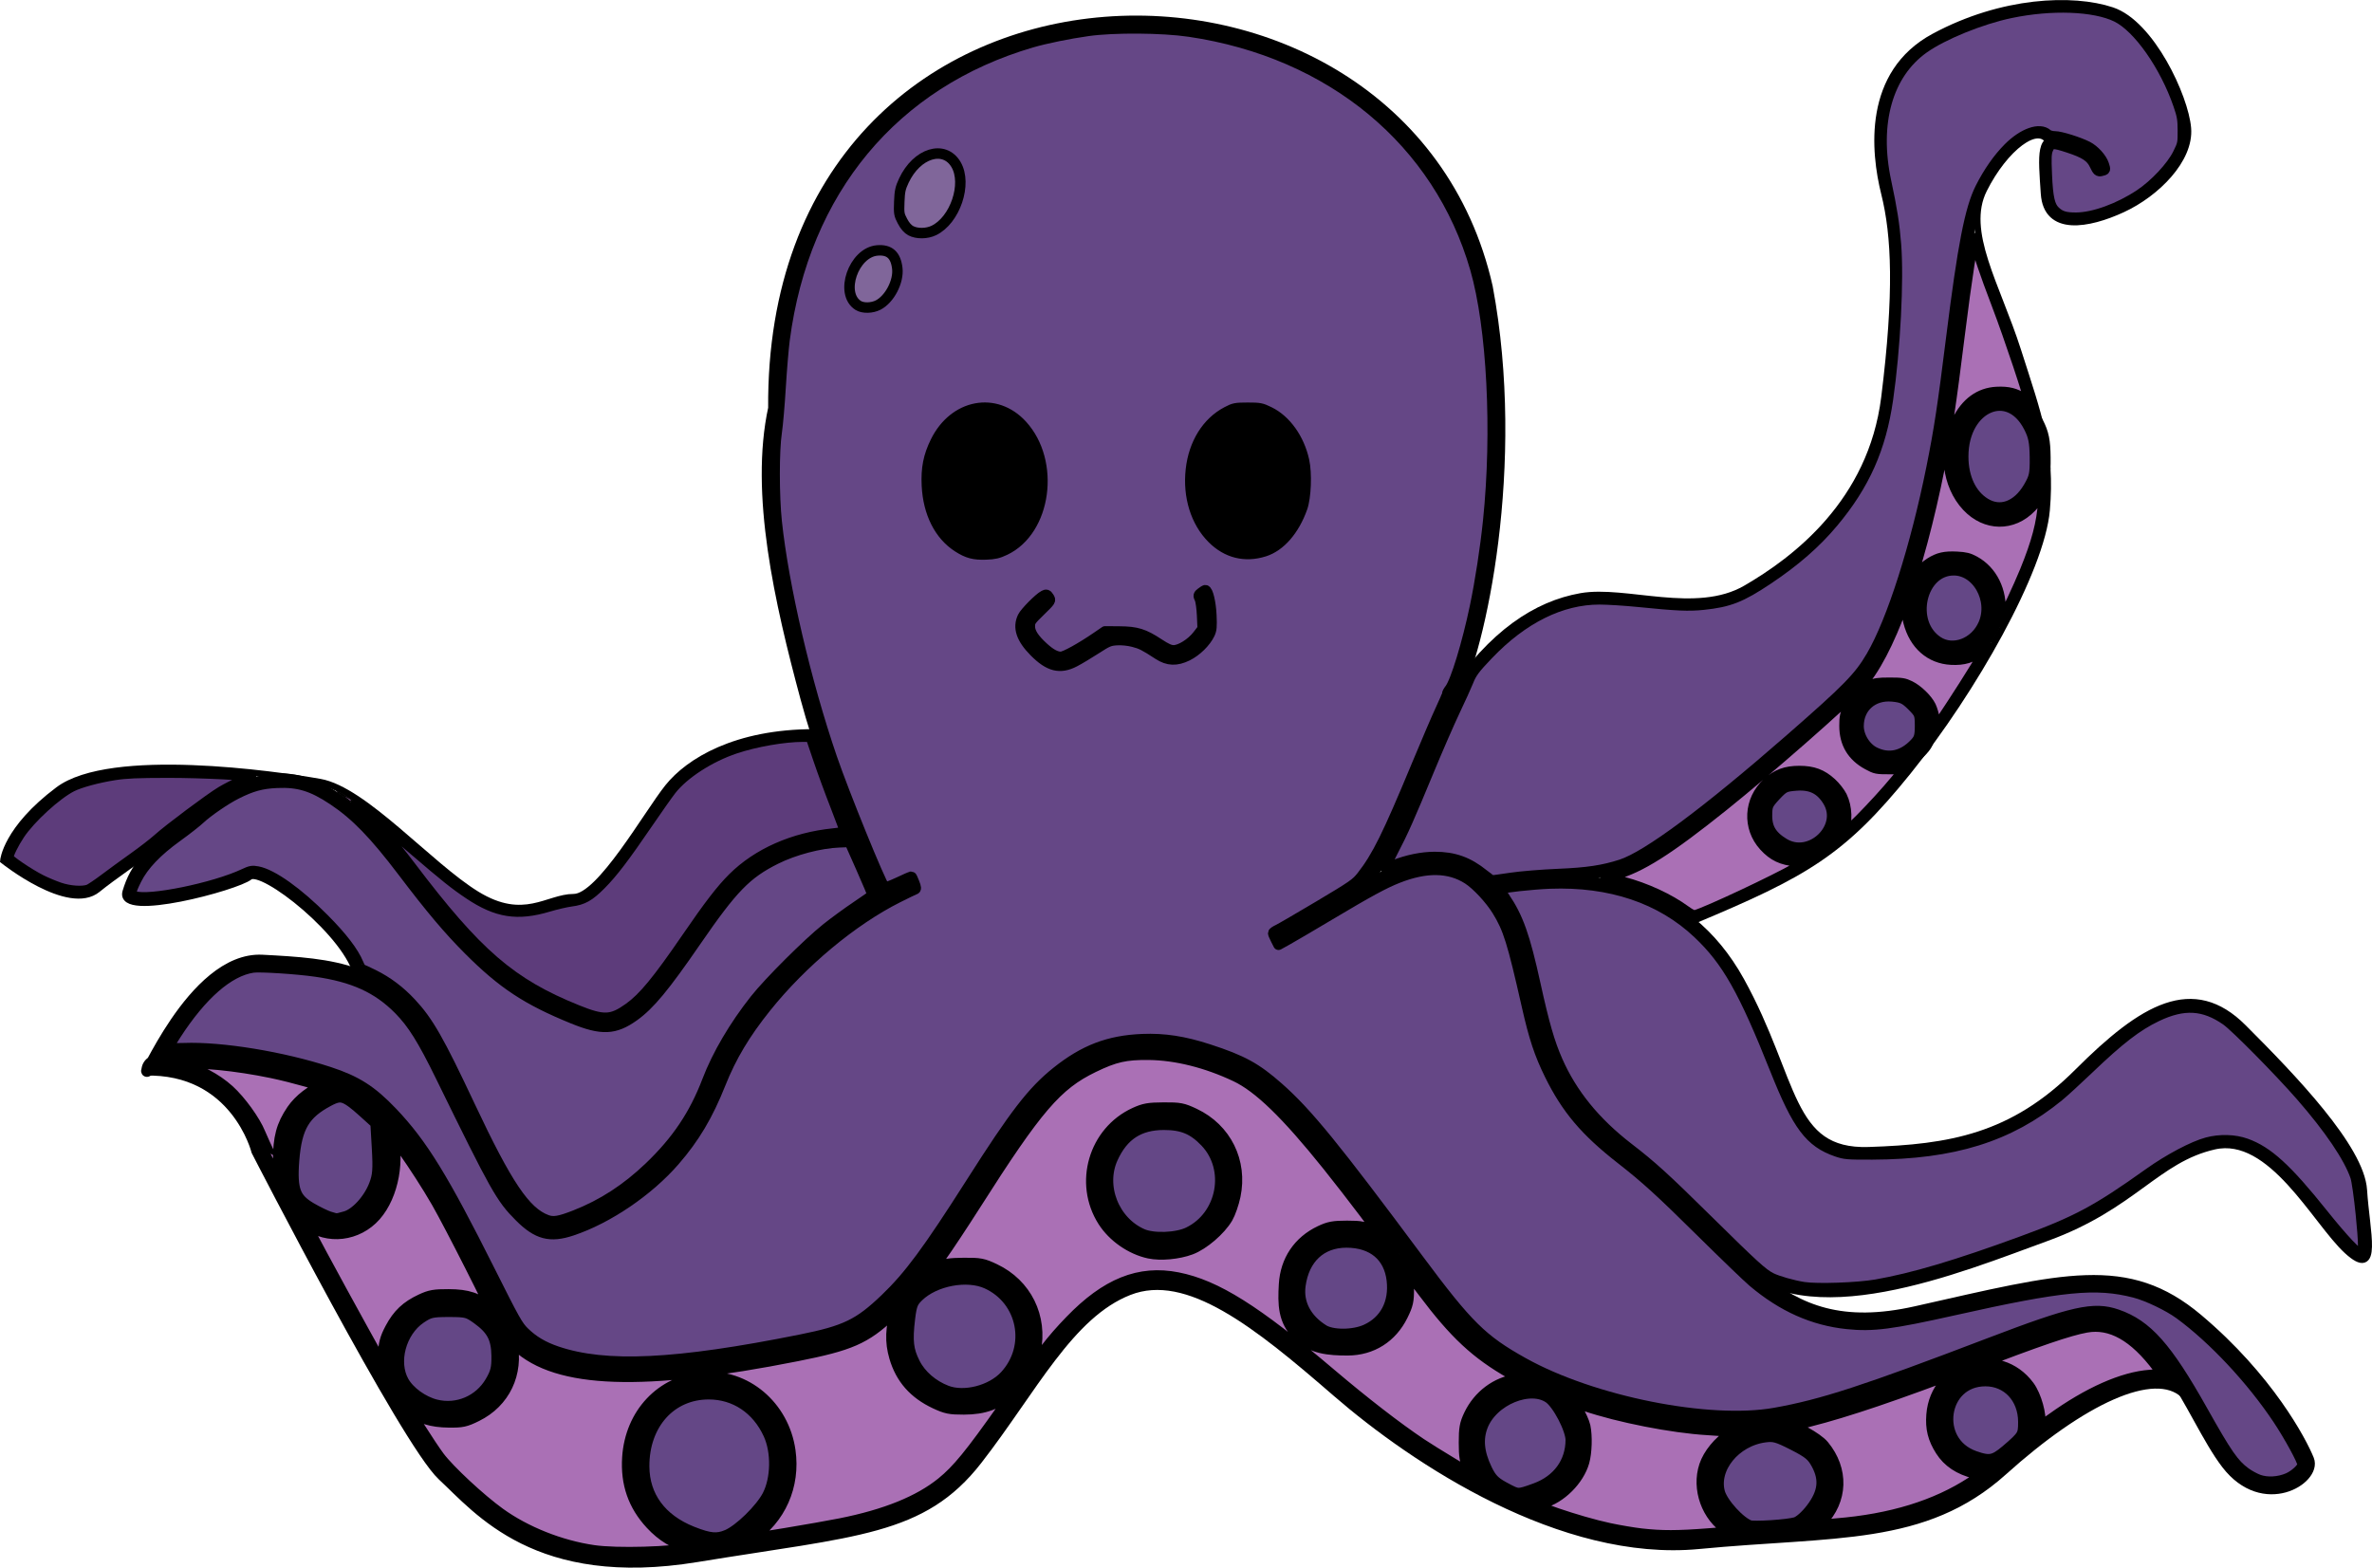
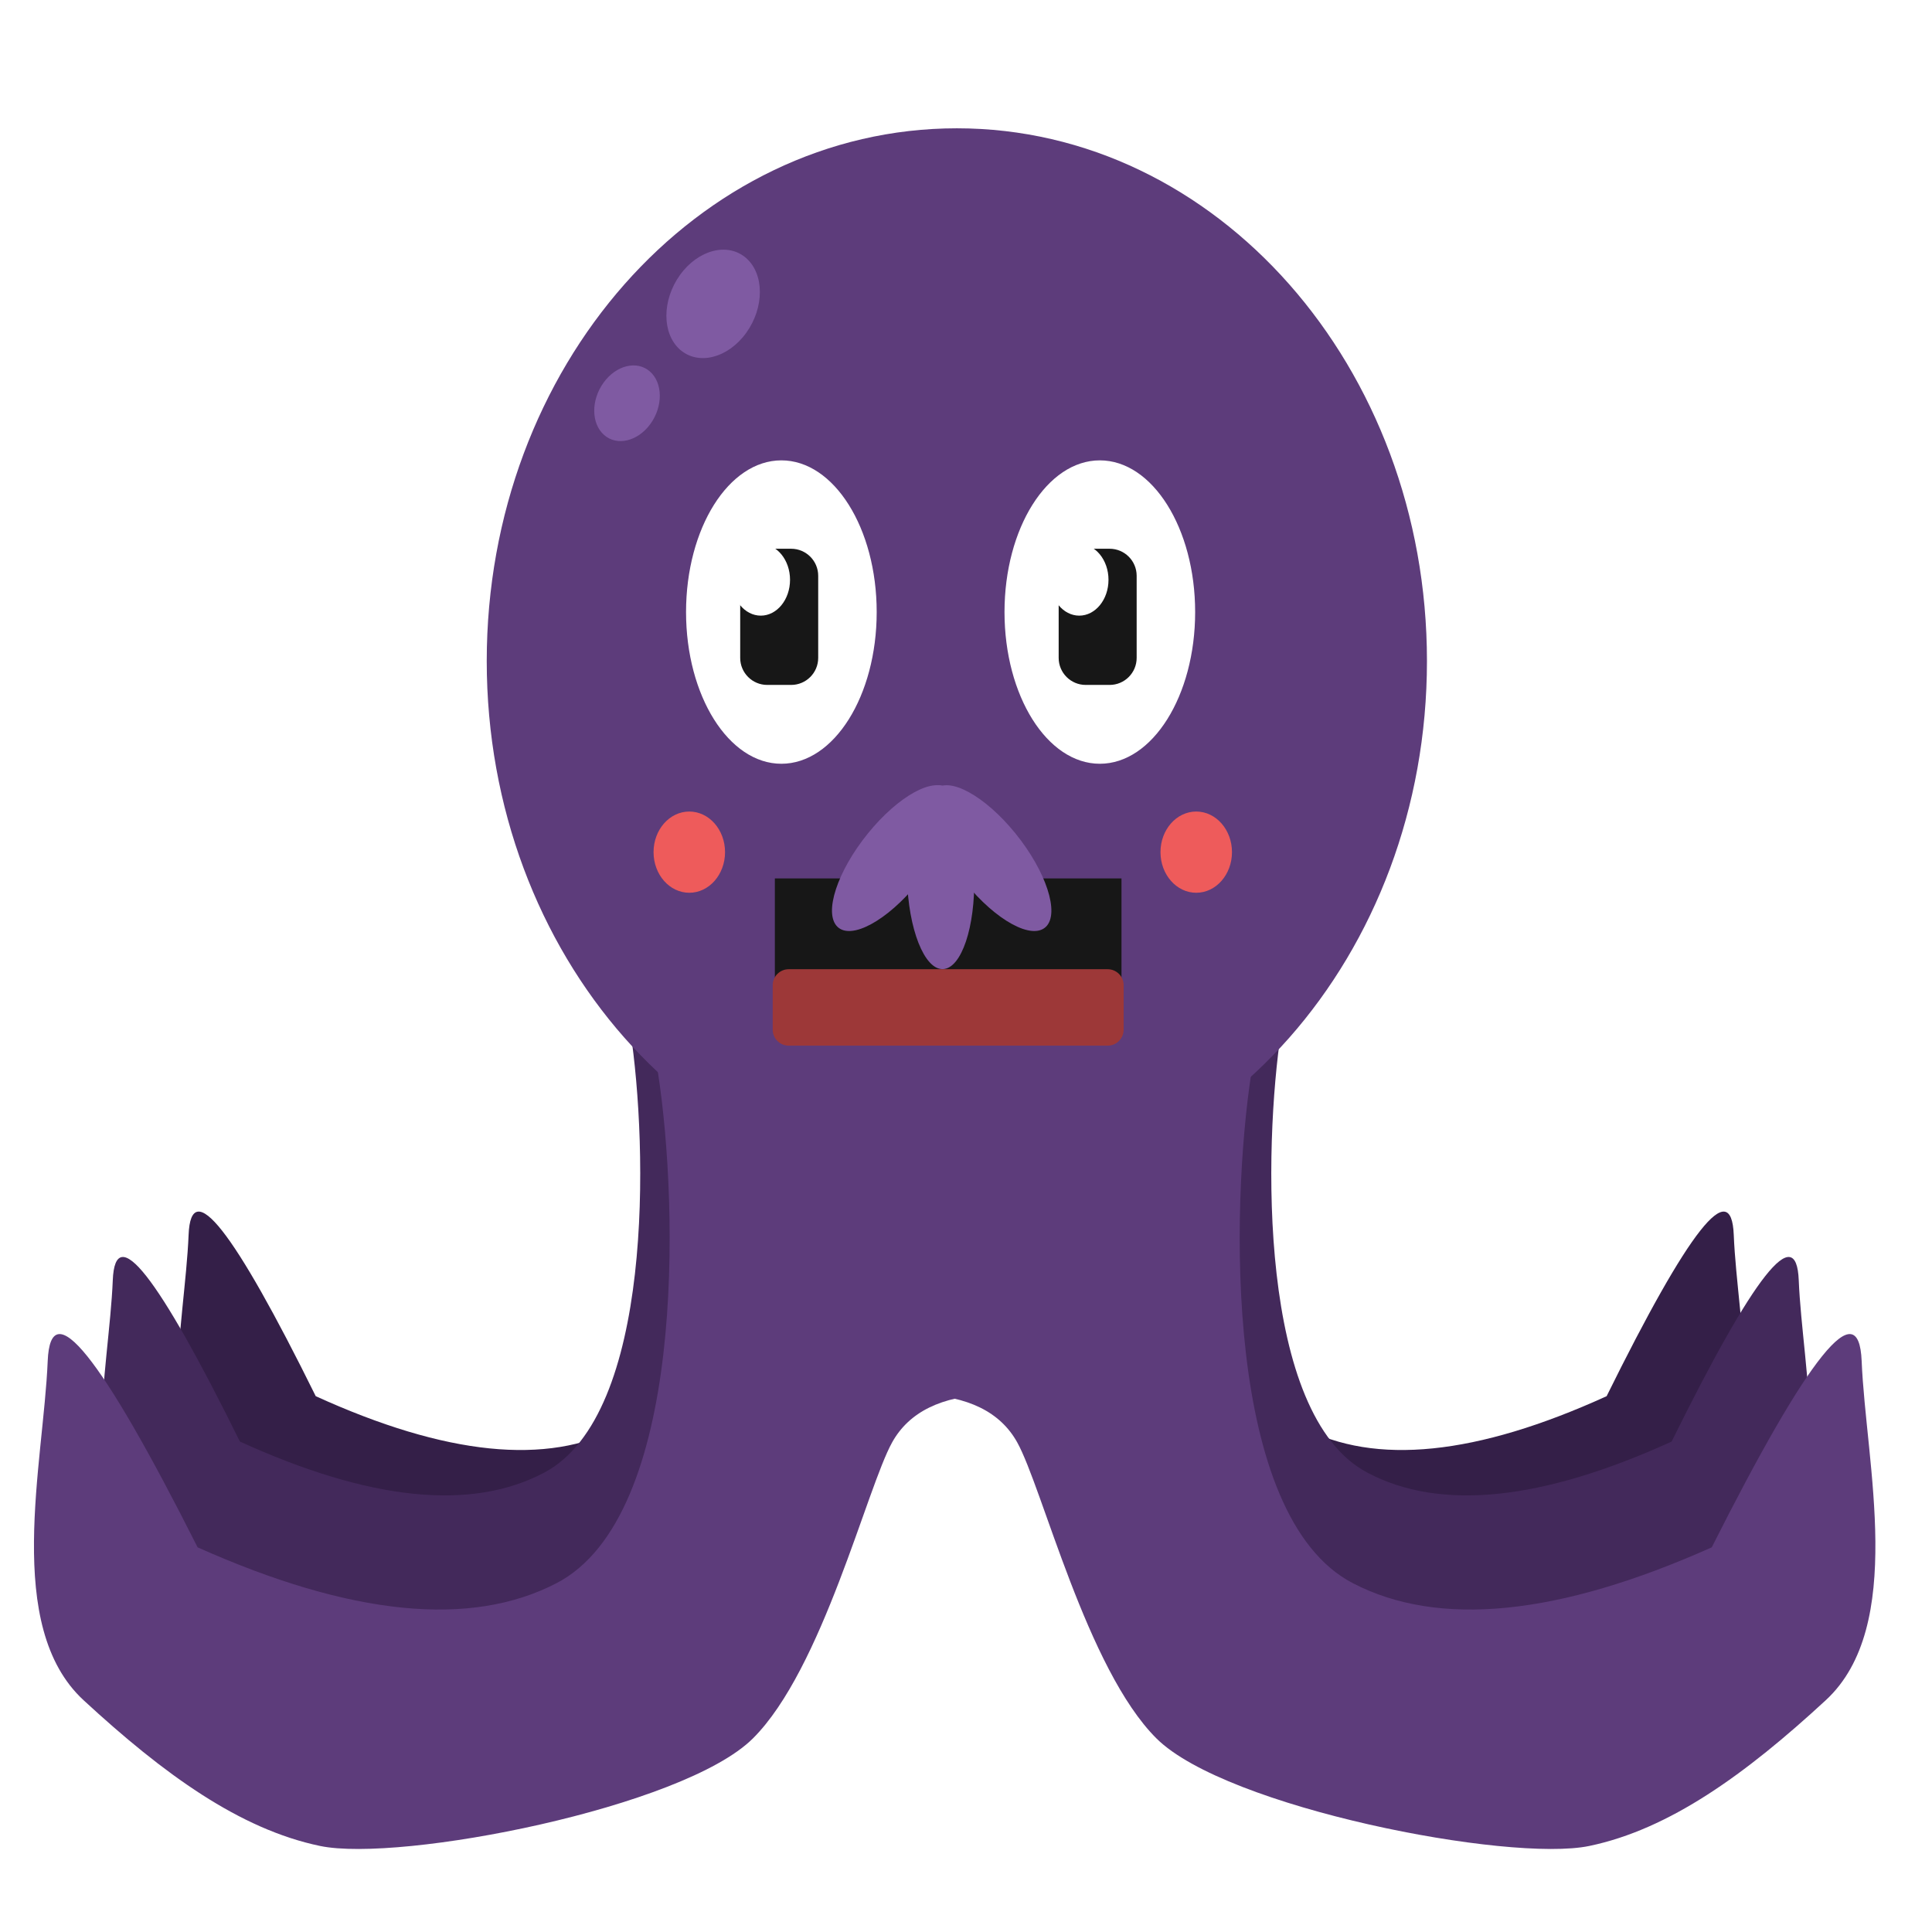
- <svg xmlns="http://www.w3.org/2000/svg" height="2421.689" width="3663.442">
-   <g transform="translate(-229.151 -2230.407)">
-     <path d="M1588.571 3611.429s-74.285-154.286-114.285-302.858c-40-148.571-78.327-315.959-49.755-447.387-5.488-752.986 969.73-770.68 1101.183-186.898 51.429 274.285-11.428 560-51.428 634.285-40 74.286-93.736 248.656-145.165 294.37" fill="none" stroke="#000" stroke-width="18" />
-     <path d="M2200 3680c131.429-68.571 240-177.143 331.429-74.286 91.428 102.857 22.857 268.572 205.714 405.715C2920 4148.57 2960 4308.57 3188.57 4257.143c228.572-51.429 325.715-80 434.286 11.428 108.572 91.429 160 188.572 171.429 217.143 11.428 28.572-68.572 80-125.715 5.715C3611.43 4417.143 3560 4240 3440 4268.57c-120 28.572-388.571 165.715-537.143 160-148.571-5.714-342.857-57.142-434.286-171.428C2377.143 4142.857 2234.286 3920 2142.857 3880c-91.428-40-205.714-68.571-308.571 45.714-102.857 114.286-188.572 348.572-331.429 377.143-142.857 28.572-428.571 91.429-491.428-34.286-62.858-125.714-148.572-325.714-257.143-365.714-108.572-40-285.715-62.857-297.143-22.857-11.429 40 68.571-171.429 177.143-165.714 108.571 5.714 194.285 11.428 257.143 120 62.857 108.571 125.714 314.285 205.714 291.428 80-22.857 188.571-97.143 234.286-222.857C1377.143 3777.143 1525.714 3640 1640 3594.286" fill="none" stroke="#000" stroke-width="18" stroke-linejoin="round" />
-     <path d="M452.548 3883.026c141.422-4.04 173.747 125.26 173.747 125.26s230.314 448.507 286.883 501.035c56.568 52.528 145.462 165.665 391.94 125.259 246.476-40.406 347.492-40.406 432.344-149.503 84.853-109.096 141.422-226.274 234.356-262.64 92.934-36.365 202.03 52.529 323.249 157.584 121.218 105.056 347.492 254.559 557.604 234.356 210.112-20.203 347.492-4.04 468.71-113.137 121.219-109.097 234.356-163.645 282.843-119.198" fill="none" stroke="#000" stroke-width="18" />
-     <path d="M2525.381 3600.184c153.544-32.325 307.087-8.082 391.94 145.462 84.852 153.543 72.73 266.68 197.99 262.64 125.258-4.041 222.233-20.204 323.248-121.219 101.016-101.015 177.787-145.462 254.559-68.69 76.771 76.771 181.827 185.868 185.868 250.517 4.04 64.65 24.243 137.381-24.244 92.935-48.487-44.447-117.178-181.828-206.071-161.625-88.893 20.203-125.259 92.934-258.6 141.421-133.34 48.488-375.776 149.503-480.832 32.325M1543.513 3523.412s-113.137-4.04-185.868 76.772c-72.731 80.812-137.38 238.396-218.193 206.07-80.812-32.324-149.503-52.527-282.843-234.355-133.34-181.827-222.233-157.583-311.127-92.934-88.893 64.65-109.096 88.894-121.218 129.3-12.122 40.406 169.706-8.081 189.909-24.244 20.203-16.162 155.563 90.914 167.685 155.564" fill="none" stroke="#000" stroke-width="12" />
-     <path d="M1486.945 3361.788c-121.219 0-193.95 44.446-226.275 84.852-32.325 40.407-105.056 169.706-145.462 169.706-40.406 0-76.771 40.406-149.502-4.04-72.731-44.447-173.746-161.625-242.437-173.747-68.69-12.122-323.249-48.487-404.06 12.122-80.813 60.61-84.854 109.097-84.854 109.097s101.016 80.812 145.462 44.446c44.447-36.365 187.889-129.3 151.523-117.177M2468.813 3305.22c64.65-96.975 133.34-141.422 202.03-153.544 68.69-12.122 177.787 32.325 254.559-12.122 76.771-44.447 193.95-133.34 214.152-294.964 20.203-161.625 16.163-250.518 0-315.168-16.162-64.65-28.284-185.868 76.772-242.437 105.056-56.568 214.152-60.609 274.761-40.406 60.61 20.203 113.137 133.34 117.178 181.828 4.04 48.487-48.487 101.015-101.015 125.259-52.528 24.243-117.178 36.365-121.219-24.244-4.04-60.61-8.08-92.934 28.285-80.812s52.528 16.162 60.609 44.446" fill="none" stroke="#000" stroke-width="10" />
-     <path d="M2844.59 3652.712c173.746-72.731 230.314-105.056 331.33-230.315 101.015-125.26 206.07-311.127 214.152-404.061 8.081-92.934-12.122-145.462-44.447-246.477-32.325-101.016-84.853-183.848-52.528-248.498 32.325-64.65 84.853-105.056 101.015-72.73" fill="none" stroke="#000" stroke-width="10" />
-     <path d="M3287.036 2533.463c-32.325 117.177-34.345 214.152-54.548 343.451-20.203 129.3-72.73 351.533-141.421 416.183-68.69 64.65-286.883 258.6-355.574 278.802-68.69 20.203-113.137 16.163-113.137 16.163" fill="none" stroke="#000" stroke-width="10" />
-     <ellipse cx="2156.874" cy="2972.671" rx="84.853" ry="109.096" stroke="#000" stroke-width="8" />
-     <ellipse ry="109.096" rx="84.853" cy="2973.889" cx="1749.584" stroke="#000" stroke-width="8" />
-     <ellipse ry="64.65" rx="66.67" cy="3491.087" cx="3008.234" fill="none" stroke="#000" stroke-width="10" />
-     <ellipse ry="62.629" rx="64.65" cy="3351.686" cx="3147.635" fill="none" stroke="#000" stroke-width="10" />
-     <ellipse ry="74.751" rx="66.67" cy="3169.859" cx="3246.63" fill="none" stroke="#000" stroke-width="10" />
-     <ellipse ry="94.954" rx="72.731" cy="2935.503" cx="3317.341" fill="none" stroke="#000" stroke-width="10" />
-     <ellipse transform="rotate(22.62)" ry="60.609" rx="40.406" cy="1694.57" cx="2509.53" fill="#5c3c7e" fill-opacity=".78" />
-     <ellipse cx="2526.235" cy="1907.148" rx="30.843" ry="44.188" transform="matrix(.93155 .36362 -.4064 .9137 0 0)" fill="#5c3c7e" fill-opacity=".78" />
-     <path d="M1848.512 3154.1c-30 21.429-40 35.714-35.714 51.429 4.285 15.714 40 55.714 62.857 45.714s61.428-37.143 61.428-37.143 44.286-11.428 80 18.572c35.715 30 72.857-18.572 75.715-30 2.857-11.43 1.428-44.286-7.143-55.715" fill="none" stroke="#000" stroke-width="12" />
-     <ellipse cx="748.571" cy="4021.428" rx="87.403" ry="113.709" fill="none" stroke="#000" stroke-width="8" stroke-linejoin="round" />
-     <ellipse ry="91.429" rx="92.857" cy="4328.571" cx="921.429" fill="none" stroke="#000" stroke-width="8" stroke-linejoin="round" />
-     <ellipse ry="129.286" rx="118.571" cy="4491.429" cx="1324.286" fill="none" stroke="#000" stroke-width="8" stroke-linejoin="round" />
-     <ellipse ry="105.714" rx="111.071" cy="4294.286" cx="1718.571" fill="none" stroke="#000" stroke-width="8" stroke-linejoin="round" />
-     <ellipse ry="105.714" rx="104.286" cy="4054.286" cx="2027.143" fill="none" stroke="#000" stroke-width="8" stroke-linejoin="round" />
-     <ellipse ry="89.286" rx="88.571" cx="2308.572" cy="4220" fill="none" stroke="#000" stroke-width="8" stroke-linejoin="round" />
-     <ellipse ry="94.643" rx="87.143" cy="4458.571" cx="2584.286" fill="none" stroke="#000" stroke-width="8" stroke-linejoin="round" />
-     <ellipse ry="85.714" rx="97.143" cy="4521.429" cx="2962.857" fill="none" stroke="#000" stroke-width="8" stroke-linejoin="round" />
-     <ellipse ry="77.143" rx="75.714" cy="4422.857" cx="3295.714" fill="none" stroke="#000" stroke-width="8" stroke-linejoin="round" />
-   </g>
-   <g fill="#5c3c7e" fill-opacity=".941" stroke="#000" stroke-width="16.162" stroke-linejoin="round">
-     <path d="M3488.46 2286.007c-5.642-2.018-14.845-7.037-20.452-11.153-18.012-13.222-28.45-28.277-66.146-95.4-55.216-98.318-85.9-132.818-132.354-148.808-35.862-12.344-67.895-5.164-197.077 44.176-192.582 73.556-258.487 95.025-331.33 107.936-101.809 18.045-281.185-17.768-388.433-77.551-63.505-35.4-85.713-57.334-162.105-160.108-129.07-173.646-171.373-225.553-215.863-264.874-34.603-30.583-55.842-42.222-107.982-59.177-38.261-12.442-68.633-17.107-102.434-15.732-51.894 2.11-90.038 16.702-132.504 50.69-37.274 29.834-64.564 65.205-131.698 170.694-67.198 105.59-95.915 144.431-133.096 180.018-40.693 38.95-61.655 49.034-130.76 62.905-192.243 38.588-301.005 43.79-376.556 18.008-20.906-7.134-36.261-16.284-50.154-29.884-9.778-9.572-14.831-18.602-52.573-93.944-72.015-143.76-104.669-196.836-151.014-245.465-32.064-33.644-55.158-48.384-97.643-62.325-71.416-23.433-166.2-38.988-224.002-36.761-13.82.532-25.127.4-25.127-.296 0-.695 5.563-9.874 12.362-20.398 40.085-62.044 81.69-98.367 119.076-103.955 10.832-1.619 67.497 2.018 96.856 6.216 58.282 8.333 95.7 25.394 128.532 58.604 21.223 21.467 36.769 46.337 64.912 103.843 84.891 173.463 92.836 187.602 121.565 216.334 27.412 27.416 47.097 32.585 80.97 21.263 55.554-18.57 118.024-61.017 158.488-107.691 30.752-35.471 51.172-69.825 70.805-119.114 16.712-41.955 37.751-77.198 70.46-118.026 55.638-69.448 133.42-134.234 203.304-169.334 12.778-6.419 24.556-12.11 26.173-12.646 2.517-.835 2.42-2.339-.672-10.434-1.986-5.202-4.006-9.458-4.488-9.458-.482 0-9.664 4.106-20.405 9.126-10.741 5.02-20.144 8.428-20.895 7.576-6.618-7.515-62.419-144.607-81.427-200.052-40.039-116.786-74.632-264.967-85.25-365.163-4.19-39.54-4.202-109.973-.024-137.38 1.694-11.113 4.424-42.478 6.066-69.701 1.642-27.224 4.415-60.408 6.162-73.742 30.222-230.62 168.574-397.07 381.841-459.388 21.249-6.209 57.432-13.59 86.873-17.722 39.907-5.6 114.724-5.067 156.574 1.116 219.358 32.41 385.014 169.862 441.585 366.405 25.933 90.097 34.154 251.275 19.862 389.402-4.396 42.489-12.168 93.04-20.324 132.198-11.878 57.027-29.939 116.246-38.946 127.696-2.297 2.921-4.177 6.418-4.177 7.77 0 1.354-4.457 11.913-9.903 23.467-5.447 11.553-22.173 50.553-37.17 86.666-45.06 108.51-61.017 140.748-84.617 170.957-8.961 11.47-13.71 14.777-65.759 45.807-30.855 18.395-59.509 35.046-63.676 37.004-4.166 1.957-7.576 4.336-7.576 5.285 0 .95 1.864 5.38 4.142 9.845l4.141 8.118 13.537-7.49c7.444-4.12 36.719-21.31 65.053-38.202 60.958-36.338 84.291-49.019 105.864-57.536 43.578-17.206 79.3-16.623 107.948 1.76 13.769 8.835 34.272 30.882 45.295 48.706 17.217 27.839 23.53 48.075 46.011 147.482 11.057 48.894 19.398 74.05 35.167 106.066 26.106 53.005 55 87.152 110.243 130.286 38.006 29.676 60.629 50.29 124.25 113.214 35.557 35.169 71.2 69.49 79.205 76.269 45.462 38.495 93.163 59.798 146.017 65.213 39.499 4.046 68.003.363 164.56-21.264 167.457-37.507 219.548-42.594 279.028-27.25 19.902 5.134 52.183 20.596 69.61 33.34 51.943 37.987 111.16 101.343 151.81 162.418 17.37 26.099 38.1 64.15 38.1 69.937 0 5.285-12.136 16.569-22.714 21.12-14.413 6.2-32.032 7.171-45.122 2.488zM1659.727 1022.16c7.103-3.703 21.871-12.534 32.817-19.625 17.992-11.655 21.092-12.968 32.317-13.682 7.485-.477 17.56.526 25.364 2.526 12.382 3.172 17.024 5.532 38.896 19.776 14.618 9.518 27.962 10.045 44.778 1.766 13.944-6.864 28.351-21.003 34.408-33.767 2.92-6.152 3.374-11.243 2.575-28.869-.89-19.668-5.494-38.66-9.339-38.526-.712.025-3.526 1.758-6.25 3.853-4.577 3.517-4.749 4.248-2.248 9.552 1.49 3.158 3.1 14.834 3.578 25.946l.87 20.203-7.784 10.101c-9.586 12.44-26.81 23.234-37.075 23.234-5.487 0-11.38-2.634-22.93-10.25-23.071-15.21-34.115-18.635-60.776-18.845l-22.224-.175-13.132 8.998c-24.316 16.66-49.17 30.373-55.05 30.373-7.678 0-16.198-4.62-27.322-14.818-14.476-13.272-20.663-22.94-20.663-32.287 0-7.49 1.253-9.333 16.341-24.021 16.206-15.776 16.315-15.95 13.063-20.913-2.856-4.358-3.855-4.696-7.755-2.617-7.631 4.067-29.277 25.98-32.617 33.02-7.796 16.427-2.157 33.28 17.944 53.629 22.648 22.927 39.7 27.153 62.214 15.418zm-107.484-172.446c63.572-30.218 78.1-136.366 26.404-192.93-40.773-44.613-105.181-32.353-133.674 25.445-10.98 22.274-14.705 41.12-13.411 67.86 2.05 42.381 19.308 76.634 47.834 94.94 14.893 9.556 24.882 12.192 43.552 11.493 13.157-.493 18.74-1.79 29.295-6.808zm400.457 2.049c24.561-7.707 46.17-32.551 58.521-67.283 5.792-16.287 7.19-53.31 2.764-73.204-7.483-33.638-27.918-62.268-53.38-74.793-12.465-6.13-14.866-6.6-33.656-6.577-18.795.023-21.097.48-32.356 6.42-30.489 16.088-50.76 48.745-55.268 89.032-4.657 41.63 7.541 80.963 33.008 106.43 22.44 22.44 50.381 29.384 80.367 19.975zm-596.463-380.504c17.713-9.037 31.996-36.44 29.588-56.769-2.43-20.527-12.086-29.174-30.839-27.619-36.706 3.044-58.73 66.832-29.366 85.055 7.29 4.525 21.027 4.225 30.617-.667zm86.015-115.23c32.912-15.932 51.809-71.953 34.33-101.777-18.166-30.998-60.568-17.983-80.609 24.744-5.395 11.5-6.44 16.33-7.082 32.687-.702 17.931-.374 19.908 4.988 30.073 3.795 7.196 8.123 12.156 12.778 14.647 9.425 5.044 24.736 4.883 35.595-.374z" />
-     <path d="M844.435 1884.695c-32.993-12.161-61.242-54.099-118.658-176.155-47.986-102.009-64.33-130.613-90.884-159.046-17.45-18.685-36.11-32.736-57.938-43.628-9.11-4.546-17.292-8.268-18.183-8.272-.891 0-3.238-3.942-5.215-8.751-7.48-18.193-24.954-41.05-52.951-69.267-40.423-40.738-80.075-69.004-102.744-73.239-8.251-1.541-10.944-1.067-21.05 3.708-45.988 21.727-147.898 42.508-169.042 34.47-7.082-2.693-6.606-6.84 2.988-26.007 10.942-21.861 31.436-43.365 62.984-66.086 13.646-9.828 29.356-22.121 34.912-27.319 12.285-11.491 39.25-29.989 56.2-38.55 23.894-12.07 39.019-16.221 62.998-17.289 33.094-1.473 54.475 5.076 86.705 26.555 34.723 23.141 63.799 53.089 107.384 110.606 43.402 57.274 70.592 89.533 101.886 120.88 52.352 52.443 89.905 77.226 160.843 106.148 44.555 18.165 64.718 17.358 94.339-3.78 24.377-17.395 47.086-44.796 95.727-115.508 56.776-82.537 77.937-104.341 123.291-127.038 28.512-14.268 68.485-24.805 98.304-25.914l15.91-.591 17.932 40.402c9.862 22.22 17.703 40.977 17.424 41.68-.278.702-11.416 8.58-24.75 17.507-13.334 8.927-34.244 24.21-46.467 33.962-28.71 22.906-88.705 82.732-110.206 109.895-32.015 40.447-58.412 85.35-73.657 125.3-20.132 52.756-47.206 93.101-89.785 133.799-35.237 33.68-72.202 57.655-114.394 74.194-24.444 9.582-33.637 11.117-43.903 7.334zM2785.72 1988.447c-16.926-2.648-40.42-9.343-50.322-14.34-13.245-6.682-26.039-18.346-98.342-89.656-66.252-65.342-85.452-82.804-122.229-111.166-51.12-39.423-86.927-83.447-109.398-134.508-12.256-27.849-20.72-57.155-34.06-117.942-16.44-74.907-26.647-103.666-47.916-135.011-4.393-6.475-7.67-12.091-7.28-12.48 2.104-2.104 51.224-7.469 77.436-8.458 93.288-3.52 171.63 22.856 228.902 77.07 44.816 42.421 70.226 87.294 119.472 210.982 34.293 86.13 53.448 111.621 94.545 125.815 12.657 4.372 16.74 4.712 55.086 4.594 125.14-.383 211.508-27.322 287.894-89.795 7.778-6.361 28.378-25.198 45.777-41.858 48.245-46.197 75.173-66.982 105.746-81.62 41.565-19.9 72.93-18.094 107.51 6.19 14.255 10.01 81.382 78 114.823 116.297 44.444 50.899 74.537 95.414 84.675 125.259 1.92 5.652 5.553 31.092 8.247 57.756 4.509 44.623 4.718 62.452.734 62.452-5.763 0-27.79-23.284-59.335-62.72-55.877-69.852-85.109-96.555-118.918-108.633-17.59-6.284-40.083-6.899-59.955-1.64-21.39 5.66-59.239 25.692-89.903 47.58-80.3 57.32-111.592 74.082-195.97 104.979-101.06 37.005-168.137 56.937-225.264 66.936-28.352 4.963-91.22 7.162-111.956 3.917zM2291.584 1351.069c-23.874-19.333-45.827-27.223-75.681-27.2-19.951.016-42.333 4.594-63.565 13.003-7.137 2.827-13.293 4.824-13.678 4.438-.386-.385 5.179-11.971 12.366-25.745 16.087-30.828 25.193-51.291 56.1-126.06 13.321-32.224 31.346-73.59 40.056-91.924 8.71-18.334 17.79-38.335 20.177-44.447 5.275-13.504 10.296-20.28 31.257-42.183 53.373-55.773 112.507-85.096 171.606-85.096 12.407 0 39.791 1.74 60.855 3.866 58.793 5.935 76.921 6.73 99.626 4.37 39.763-4.133 58.08-11.318 99.691-39.107 42.127-28.132 74.034-55.996 100.892-88.105 48.5-57.984 73.55-114.244 84.476-189.728 11.24-77.656 16.77-184.479 12.412-239.809-2.435-30.92-6.054-53.915-15.262-96.974-19.274-90.13 2.221-166.151 58.217-205.894 29.677-21.063 88.22-44.869 133.972-54.477 63.142-13.26 129.472-10.827 163.89 6.012 33.286 16.286 74.703 75.248 95.654 136.177 5.69 16.546 6.61 21.98 6.694 39.487.094 19.533-.193 20.89-7.601 35.886-9.828 19.894-35.732 47.607-58.924 63.038-32.02 21.306-70.996 35.505-98.032 35.714-17 .132-24.685-2.213-32.878-10.028-8.238-7.86-11.18-20.93-12.725-56.51-1.157-26.65-.863-33.065 1.804-39.408 4.231-10.06 7.55-10.308 31.677-2.365 25.428 8.37 34.591 14.4 40.406 26.589 4.493 9.416 5.609 10.459 10.098 9.432 6.813-1.559 6.808-1.544 4.002-10.046-3.188-9.659-14.652-22.274-25.074-27.59-13.551-6.914-41.76-15.718-50.36-15.718-4.51 0-9.604-1.407-11.586-3.202-11.853-10.727-37.542-1.692-60.302 21.21-15.952 16.05-30.762 37.253-43.164 61.794-16.07 31.8-27.183 88.893-44.855 230.438-13.288 106.437-18.735 142.313-30.498 200.897-24.672 122.867-61.215 237.42-93.133 291.95-18.996 32.452-36.443 50.272-124.971 127.643-129.35 113.049-221.087 181.204-261.524 194.296-27.683 8.964-52.418 12.664-96.958 14.505-25.001 1.034-57.73 3.708-72.731 5.942-15 2.234-28.183 4.032-29.294 3.994-1.112-.037-7.021-4.117-13.132-9.065z" />
-   </g>
-   <g stroke="#000" stroke-linejoin="round">
-     <path d="M891.512 1560.506c-102.223-41.207-154.805-86.589-257.416-222.162-29.078-38.42-61.323-75.393-76.702-87.95-5.255-4.292-9.121-8.237-8.591-8.767 2.095-2.096 36.174 24.802 90.171 71.17 48.496 41.645 63.5 53.633 85.68 68.463 42.772 28.597 74.454 33.571 122.428 19.221 11.658-3.487 27.317-7.126 34.796-8.088 18.478-2.375 28.147-7.8 46.135-25.89 18.214-18.317 36.348-42.107 72.547-95.176 14.78-21.668 31.063-44.74 36.185-51.272 19.475-24.833 59.412-50.655 98.706-63.82 31.481-10.547 75.459-18.21 104.564-18.219h12.122l11.795 34.838c6.488 19.16 18.554 52.015 26.814 73.01 8.26 20.995 14.587 38.604 14.059 39.132-.528.528-8.503 1.725-17.723 2.66-61.772 6.264-117.003 30.668-155.088 68.528-17.96 17.853-36.649 42.12-70.795 91.924-46.029 67.135-67.497 93.196-90.004 109.257-26.785 19.113-38.885 19.59-79.683 3.145zM91.88 1371.257c-8.11-2.762-20.893-8.119-28.408-11.903-18.936-9.536-50.793-31.143-50.793-34.45 0-5.088 8.194-21.887 17.508-35.898 16.633-25.019 57.162-62.114 80.836-73.988 12.669-6.354 40.243-13.82 65.776-17.81 17.84-2.787 35.64-3.567 82.358-3.609 52.863-.047 131.044 3.926 128.442 6.528-.517.517-7.864 3.95-16.327 7.629-8.463 3.679-21.629 10.396-29.256 14.928-16.974 10.084-81.396 58.237-98.012 73.26-6.667 6.028-23.486 19.044-37.375 28.925-13.89 9.88-34.09 24.616-44.889 32.745-10.799 8.13-21.995 15.678-24.88 16.775-9.418 3.58-29.35 2.193-44.98-3.132z" fill="#5d3c7b" stroke-width="16.162" />
-     <path d="M537.558 1235.317c-3.978-3.113-11.138-8.265-15.596-11.223-1.633-1.083-2.918-2.021-2.855-2.084.317-.317 13.242 6.724 20.397 11.11l3.715 2.277-.937 1.35c-.515.741-.993 1.346-1.062 1.343-.07 0-1.718-1.251-3.662-2.773z" fill="#aa70b5" stroke-width="2.02" />
-     <path d="M2603.294 1406.993c-25.441-18.627-61.526-35.309-95.964-44.366-12.223-3.214-24.496-5.916-27.274-6.005-2.778-.088 3.131-2.385 13.132-5.103 40.032-10.882 83.361-38.286 168.695-106.693 67.734-54.298 184.385-156.59 210.565-184.643 44.781-47.987 90.392-173.42 123.569-339.822 11.47-57.533 16.769-92.755 30.39-202.03 11.181-89.69 20.896-152.045 23.443-150.47.782.482 2.013 4.58 2.737 9.104 2.097 13.114 12.441 43.892 31.555 93.889 18.824 49.239 51.727 147.93 49.921 149.737-.59.59-4.75-1.591-9.245-4.847-11.153-8.079-23.468-11.143-41.07-10.219-26.526 1.393-47.357 16.59-61.142 44.603-21.846 44.394-15.42 99.322 15.461 132.158 28.697 30.514 70.374 31.12 98.964 1.441 5.207-5.405 11.852-13.919 14.767-18.92l5.3-9.09-1.325 19.192c-2.294 33.213-9.986 62.438-28.207 107.172-10.074 24.732-31.463 70.287-36.129 76.948-3.006 4.292-3.129 3.58-1.974-11.485 2.676-34.886-12.684-65.822-40.084-80.735-8.55-4.653-13.861-5.968-26.846-6.644-18.9-.985-28.841 1.274-41.813 9.5-27.436 17.4-41.849 57.025-33.138 91.112 8.935 34.967 33.628 56.698 66.203 58.26 19.262.924 32.188-3.008 46.14-14.036 5.533-4.374 10.06-7.5 10.06-6.948 0 2.422-32.867 55.78-55.235 89.675l-24.45 37.046-2.165-12.803c-1.192-7.041-3.919-16.44-6.062-20.884-5.32-11.035-20.102-25.408-32.296-31.4-8.782-4.317-12.874-4.965-31.315-4.965-17.932 0-22.643.704-30.457 4.555-15.023 7.403-25.36 17.665-32.593 32.358-5.846 11.875-6.65 15.47-6.649 29.714 0 26.985 11.9 46.875 35.788 59.827 12.272 6.655 13.448 6.886 35.068 6.886h22.37l-13.28 16.072c-32.529 39.376-86.556 93.93-82.119 82.923 6.956-17.258 6.178-40.303-1.92-56.855-2.92-5.967-9.99-14.98-16.208-20.663-14.536-13.286-28.357-18.447-49.401-18.447-21.044 0-34.865 5.161-49.401 18.447-28.712 26.24-30.918 69.138-5.013 97.483 13.84 15.143 27.556 21.658 48.951 23.249l16.575 1.232-16.163 9.345c-32.4 18.732-136.44 67.635-155.563 73.12-2.756.791-7.576-1.428-15.153-6.975z" fill="#aa70b5" stroke-width="16.162" />
-     <path d="M3074.159 990.872c-.54-.286-.982-.585-.982-.664 0-.079.947-1.56 2.106-3.293 2.735-4.09 5.738-9.786 7.715-14.635.867-2.128 1.704-3.86 1.86-3.85.155.012.741.215 1.301.452.75.317.957.595.787 1.051-.29.776-11.264 20.89-11.577 21.219-.125.132-.67.01-1.21-.28z" fill="#aa70b5" stroke-width="2.857" />
-     <path d="M556.802 2053.884c-40.074-72.44-93.84-172.192-93.84-174.1 0-.676 5.685 3.11 12.632 8.413 30.844 23.544 75.546 18.19 102.272-12.248 26.79-30.513 36.864-85.834 23.33-128.117-5.584-17.442 45.917 55.702 75.92 107.828 20.443 35.515 88.703 170.33 88.703 175.19 0 1.4-4.756-1.63-10.569-6.735-18.159-15.944-33.26-21.085-62.288-21.205-21.866-.091-28.085 1.005-41.559 7.325-21.873 10.26-34.467 22.145-45.6 43.033-7.83 14.691-9.785 22.024-11.166 41.896l-1.675 24.087zM417.913 1793.518c-8.053-16.893-16.63-35.67-19.06-41.727-7.56-18.84-29.734-49.537-47.202-65.344-19.933-18.039-46.723-31.965-75.103-39.041l-20.729-5.168 20.754-2.154c29.913-3.105 88.398 2.642 143.64 14.113 32.303 6.708 85.606 21.832 85.606 24.289 0 1.196-3.535 2.894-7.857 3.773-13.308 2.709-33.901 18.52-44.527 34.187-15.595 22.994-20.473 41.357-20.473 77.073 0 16.894-.091 30.715-.204 30.714-.112 0-6.792-13.822-14.845-30.715zM916.204 2398.23c-51.593-7.533-105.753-29.115-146.099-58.216-30.43-21.95-78.162-66.367-94.092-87.558-13.298-17.69-53.05-80.455-53.05-83.761 0-1.031 4.82 1.992 10.714 6.718 16.028 12.854 33.22 18.226 59.345 18.542 20.402.247 24.994-.745 41.836-9.036 42.003-20.678 62.626-63.841 52.842-110.594l-2.372-11.335 14.682 13.734c61.204 57.248 193.367 61.817 430.1 14.868 82.208-16.304 104.481-26.037 144.019-62.938 13.047-12.177 15.129-13.31 13.378-7.28-8.886 30.612-9.677 51.184-2.864 74.482 9.36 32.011 29.09 54.448 61.01 69.386 16.308 7.631 21.758 8.73 42.992 8.667 31.357-.093 51.29-7.578 72.982-27.402 20.27-18.526 29.016-33.67 34.425-59.615 10.796-51.775-13.576-101.082-61.088-123.59-17.468-8.276-21.522-9.054-46.287-8.887-21.616.146-29.99 1.47-41.12 6.5-7.686 3.475-14.3 5.964-14.697 5.532-.397-.433 7.595-12.358 17.76-26.5 10.165-14.144 34.016-50.144 53.003-80 95.803-150.652 126.471-186.415 183.625-214.125 33.606-16.294 50.746-20.182 87.143-19.77 42.49.482 89.865 12.328 135.338 33.84 36.163 17.108 79.133 58.717 143.16 138.626 36.002 44.932 87.216 112.724 87.216 115.448 0 .704-7.921-2.805-17.603-7.798-15.762-8.13-20.17-9.079-42.143-9.079-20.544 0-27.098 1.216-40.254 7.465-32.314 15.351-51.534 43.92-53.604 79.678-1.757 30.356-1.556 54.925 20.227 76.384 19.84 19.544 45.544 22.103 74.806 21.986 36.057-.144 65.72-18.886 81.896-51.744 7.96-16.168 9.137-21.458 9.005-40.47-.083-12.029-1.642-25.584-3.464-30.124-1.821-4.54-2.878-8.687-2.348-9.216.53-.53 15.673 18.61 33.651 42.533 48.77 64.897 81.328 95.239 134.957 125.774l22.269 12.679-14.804 1.964c-30.271 4.015-57.107 24.125-70.85 53.091-6.32 13.321-7.455 19.632-7.455 41.435 0 21.938 1.091 27.926 7.42 40.714 4.081 8.247 6.99 14.994 6.464 14.994-2.108 0-66.6-38.936-85.433-51.58-37.66-25.282-88.347-64.513-139.88-108.264-114.908-97.558-176.128-136.052-234.754-147.608-58.022-11.436-108.17 8.737-163.044 65.59-29.065 30.113-43.276 48.51-103.186 133.57-50.972 72.372-71.281 97.212-95.536 116.852-35.724 28.928-87.618 49.966-157.765 63.957-35.789 7.138-140.806 24.626-147.881 24.626-1.895 0 1.674-3.391 7.932-7.535 43.904-29.077 66.076-79.187 58.542-132.307-9.588-67.606-67.095-116.134-131.25-110.756-62.98 5.28-109.421 54.657-113.734 120.922-2.584 39.7 8.752 72.299 35.002 100.652 17.038 18.403 35.904 29.862 58.83 35.733 14.508 3.715 14.91 4.05 6.844 5.706-35.963 7.378-120.286 9.767-156.758 4.44zm921.937-471.186c18.796-7.032 44.314-28.911 55.012-47.166 3.921-6.69 9.083-21.534 11.47-32.986 10.796-51.775-13.575-101.082-61.087-123.59-17.44-8.263-21.561-9.057-46.288-8.923-23.071.125-29.594 1.274-43.485 7.662-61.31 28.192-83.877 105.607-47.464 162.826 14.898 23.412 42 42.235 69.106 47.997 17.184 3.653 44.089 1.157 62.736-5.82zM2534.39 2372.494c-11.785-1.334-33.887-5.067-49.116-8.297-47.632-10.1-128.956-37.907-119.455-40.845 2.358-.728 9.627-2.772 16.155-4.54 26.674-7.228 53.761-34.246 61.415-61.258 3.933-13.878 4.7-38.952 1.64-53.555-1.18-5.628-6.534-17.521-11.898-26.429-5.363-8.907-8.785-16.195-7.604-16.195 1.182 0 11.695 3.26 23.363 7.245 51.351 17.538 134.583 33.893 188.358 37.012 16.5.957 34.302 2.4 39.56 3.208l9.56 1.468-12.527 7.944c-17.229 10.926-32.627 29.739-38.285 46.774-11.546 34.762 3.446 76.332 34.672 96.135l12.23 7.756-43.319 3.384c-48.087 3.757-72.855 3.803-104.748.193zM2810.683 2349.427c31.897-32.779 33.335-78.349 3.611-114.41-9.444-11.456-44.56-30.65-56.716-31-4.11-.118 12.187-5.2 36.216-11.294 58.444-14.822 133.413-40.238 250.597-84.959 105.699-40.337 150.603-55.654 177.218-60.45 39.309-7.082 76.54 13.832 114.04 64.06l10.666 14.287-25.248 1.762c-41.44 2.893-94.128 26.234-150.294 66.583-12.204 8.767-22.87 15.94-23.7 15.94-.832 0-.697-4.345.299-9.655 2.558-13.636-5.682-43.148-15.944-57.102-44.605-60.653-138.89-33.05-144.88 42.416-1.654 20.828 2.066 35.762 13.334 53.53 10.708 16.883 27.208 27.875 50.74 33.799l18.406 4.633-22.319 14.63c-55.59 36.442-125.938 58.056-210.89 64.794-12.571.997-26.071 2.48-30 3.294-6.483 1.344-6.034.342 4.864-10.858z" fill="#aa70b5" stroke-width="22.857" />
-     <path d="M437.355 1834.779c-1.866-3.48-3.393-6.643-3.393-7.028 0-.385.563-.813 1.25-.952 1.011-.204 1.696 1.107 3.579 6.846 1.28 3.903 2.244 7.179 2.142 7.279-.102.1-1.712-2.665-3.578-6.145zM454.791 1867.984c-1.216-2.669-.986-3.066.6-1.038 1.508 1.929 1.778 2.857.829 2.857-.33 0-.973-.818-1.429-1.819zM601.892 2136.938c-3.344-5.882-3.913-7.849-2.27-7.849.316 0 1.147 1.527 1.847 3.393.7 1.866 2.051 4.951 3.002 6.857 2.981 5.968 1.279 4.384-2.579-2.401zM611.836 2154.034c-1.651-2.78-2.868-5.189-2.704-5.353.32-.32 6.973 9.161 6.973 9.94 0 1.588-1.66-.197-4.269-4.587z" fill="#aa70b5" stroke-width="5.714" />
-     <path d="M1089.875 2391.625l-.17-.893 5.396.039 5.397.039-4.643.832c-5.89 1.055-5.775 1.055-5.98-.017zM1132.64 2384.703c2.75-.949 5.26-1.838 5.577-1.975.443-.192.63.016.806.899.127.631.189 1.175.138 1.207-.182.119-10.462 1.626-10.984 1.61-.295-.01 1.714-.792 4.464-1.74zM1394.564 2008.484c-.508-.386-.279-.761 1.904-3.113 1.365-1.471 2.428-2.507 2.363-2.301-.208.656-3.326 5.852-3.511 5.853-.098 0-.439-.197-.756-.439zM1418.534 1980.203c0-.209 1.545-2.172 4.998-6.35.124-.15.57.093.99.541l.766.815-2.707 2.136c-3.628 2.864-4.047 3.16-4.047 2.858zM2157.828 1940.03c-1.912-3.137-6.82-9.584-9.6-12.609-2.441-2.654-2.962-3.475-2.207-3.475.19 0 .897-.484 1.571-1.077l1.227-1.076 5.993 8.13a3856.57 3856.57 0 0 0 6.799 9.205l.805 1.075-1.692.902-1.691.902zM2413.547 2155.717c-1.384-1.182-1.274-1.294.53-.54.874.364 1.173.678 1.022 1.07-.117.306-.236.55-.264.542-.028-.01-.608-.49-1.288-1.072zM2697.69 2207.696c-.136-.356.014-.536.448-.536.36 0 1.439-.085 2.4-.19l1.746-.19-2.143.72c-1.179.397-2.166.724-2.194.727-.028 0-.144-.236-.257-.53zM2741.927 2202.899c-2.694-.191-2.765-.217-1.25-.452.883-.137 2.29-.358 3.125-.492 1.386-.222 1.517-.177 1.517.517 0 .418-.12.73-.267.695-.148-.036-1.554-.157-3.125-.268z" fill="#aa70b5" stroke-width="2.857" />
-   </g>
-   <g fill="#5b3c7e" fill-opacity=".941" stroke="#000" stroke-width="32.325" stroke-linejoin="round">
-     <path d="M506.255 1887.207c-5.802-1.757-19.226-8.279-29.83-14.493-27.766-16.272-34.068-33.06-30.329-80.785 4.22-53.848 18.057-77.178 58.324-98.335 22.475-11.81 31.78-8.986 62.694 19.023l20.832 18.874 2.407 41.277c1.984 34.024 1.136 44.606-4.827 60.22-9.608 25.158-31.531 48.854-49.926 53.964-16.554 4.598-15.042 4.584-29.345.255zM671.371 2177.835c-22.103-5.498-44.83-22.014-54.867-39.874-18.94-33.7-5.315-84.932 28.73-108.031 15.069-10.223 20.598-11.556 47.95-11.556 28.218 0 32.451 1.106 48.487 12.667 24.702 17.808 33.1 33.8 33.446 63.697.233 19.996-1.832 28.255-10.932 43.737-19.074 32.447-56.61 48.366-92.814 39.36zM1065.885 2373.433c-50.63-20.223-78.817-58.652-79.101-107.844-.402-69.699 44.722-119.857 107.828-119.857 43.625 0 80.564 24.663 99.74 66.591 13.528 29.583 12.763 73.249-1.778 101.45-11.685 22.662-46.12 56.206-66.517 64.799-17.877 7.53-31.327 6.381-60.172-5.14zM1459.291 2155.914c-23.446-8.964-43.116-26.032-53.41-46.345-11.156-22.016-12.97-37.546-8.598-73.647 2.741-22.646 5.264-28.83 15.958-39.114 27.595-26.538 80.659-36.437 114.043-21.275 60.949 27.681 76.332 105.958 30.527 155.338-23.316 25.136-68.34 36.58-98.52 25.043zM1761.313 1913.767c-48.202-21.057-71.557-80.505-50.18-127.728 17.404-38.45 45.124-56.569 86.545-56.569 30.452 0 49.264 7.834 69.496 28.94 43.926 45.825 29.275 124.634-28.356 152.532-20.214 9.786-58.387 11.177-77.505 2.825zM2040.115 2061.323c-29.358-18.234-43.761-45.763-39.788-76.047 6.04-46.022 35.94-73.978 79.126-73.978 44.287 0 73.381 24.305 78.203 65.329 4.516 38.424-12.061 69.86-44.643 84.66-21.794 9.9-56.989 9.917-72.898.036zM2318.917 2304.153c-15.912-8.678-22.258-15.308-29.877-31.22-13.08-27.319-15.238-50.384-6.783-72.522 17.133-44.863 81.22-71.052 115.004-46.996 15.419 10.98 36.818 52.296 36.788 71.03-.06 37.833-22.497 68.621-59.96 82.28-29.685 10.825-30.691 10.778-55.172-2.572zM2700.268 2364.357c-17.754-5.918-46.86-37.836-52.038-57.066-11.33-42.08 26.488-88.769 77.095-95.175 15.237-1.93 22.266 0 47.92 13.115 25.185 12.88 31.631 18.328 39.717 33.56 13.95 26.278 11.09 49.683-9.346 76.48-9.387 12.309-20.44 21.9-27.89 24.203-13.531 4.182-67.152 7.652-75.458 4.883zM3046.854 2256.937c-71.765-25.588-55.999-131.487 19.576-131.487 38.215 0 66.47 30.099 66.603 70.949.075 22.945-2.053 26.547-29.473 49.886-21.157 18.008-30.928 19.843-56.706 10.652zM2750.904 1309.688c-21.15-12.897-29.946-27.476-29.946-49.63 0-17.397 1.892-21.844 15.512-36.444 13.814-14.81 17.904-16.807 37.375-18.251 25.665-1.904 43.324 6.917 56.231 28.086 29.141 47.795-30.94 105.65-79.172 76.239zM2891.699 1169.261c-16.794-8.278-29.32-28.602-29.32-47.57 0-33.984 26.439-57.251 61.254-53.906 16.651 1.6 23.005 4.627 35.097 16.72 13.35 13.349 14.766 16.858 14.766 36.595 0 17.71-1.907 23.872-10.102 32.642-20.908 22.376-46.534 27.923-71.695 15.52zM2988.47 997.784c-51.187-33.707-30.03-124.851 28.996-124.908 42.148-.041 71.606 51.747 53.502 94.059-14.731 34.43-54.486 49.295-82.498 30.85zM3061.939 784.352c-24.06-14.671-37.936-43.63-37.936-79.176 0-84.857 80.721-118.975 116.588-49.277 7.93 15.412 10.063 25.824 10.341 50.508.307 27.21-1.077 33.522-11.08 50.54-19.5 33.174-50.544 44.094-77.913 27.405z" />
+ <svg xmlns="http://www.w3.org/2000/svg" style="isolation:isolate" viewBox="0 0 512 512" width="512" height="512">
+   <defs>
+     <clipPath id="_clipPath_OBMLXjvbsr4GrkuTQeizRLpn7sWNGx7O">
+       <rect width="512" height="512" />
+     </clipPath>
+   </defs>
+   <g clip-path="url(#_clipPath_OBMLXjvbsr4GrkuTQeizRLpn7sWNGx7O)">
+     <g style="isolation:isolate">
+       <path d=" M 152.475 162.338 C 170.031 224.801 182.369 229.732 187.114 260.964 C 191.859 292.195 193.282 362.877 164.337 378.219 Q 135.392 393.56 83.671 370 Q 50.929 303.702 49.98 327.262 C 49.031 350.823 40.016 388.081 58.047 405.067 C 76.078 422.052 93.161 434.654 111.192 438.49 C 129.224 442.325 192.808 429.723 208.467 413.834 C 224.126 397.944 234.09 356.302 239.784 345.891 Q 245.478 335.481 261.612 334.933 L 261.612 214.939 Q 134.918 99.876 152.475 162.338 Z " fill="rgb(52,31,72)" />
+       <path d=" M 356.97 162.338 C 339.413 224.801 327.076 229.732 322.331 260.964 C 317.586 292.195 316.162 362.877 345.107 378.219 Q 374.053 393.56 425.774 370 Q 458.515 303.702 459.464 327.262 C 460.413 350.823 469.429 388.081 451.398 405.067 C 433.366 422.052 416.284 434.654 398.253 438.49 C 380.221 442.325 316.637 429.723 300.978 413.834 C 285.319 397.944 275.355 356.302 269.66 345.891 Q 263.966 335.481 247.833 334.933 L 247.833 214.939 Q 374.527 99.876 356.97 162.338 Z " fill="rgb(52,31,72)" />
+       <path d=" M 132.38 174.367 C 149.937 236.83 162.275 241.761 167.02 272.993 C 171.765 304.224 173.188 374.906 144.243 390.248 Q 115.298 405.589 63.577 382.029 Q 30.835 315.731 29.886 339.291 C 28.937 362.852 19.922 400.11 37.953 417.096 C 55.984 434.081 73.067 446.683 91.098 450.519 C 109.129 454.354 172.714 441.752 188.373 425.862 C 204.031 409.973 213.996 368.331 219.69 357.92 Q 225.384 347.51 241.518 346.962 L 241.518 226.968 Q 114.824 111.904 132.38 174.367 Z " fill="rgb(67,41,91)" />
+       <path d=" M 374.194 174.367 C 356.637 236.83 344.3 241.761 339.554 272.993 C 334.809 304.224 333.386 374.906 362.331 390.248 Q 391.276 405.589 442.998 382.029 Q 475.739 315.731 476.688 339.291 C 477.637 362.852 486.652 400.11 468.621 417.096 C 450.59 434.081 433.507 446.683 415.476 450.519 C 397.445 454.354 333.86 441.752 318.202 425.862 C 302.543 409.973 292.578 368.331 286.884 357.92 Q 281.19 347.51 265.056 346.962 L 265.056 226.968 Q 391.751 111.904 374.194 174.367 Z " fill="rgb(67,41,91)" />
+       <path d=" M 372.503 170.116 C 351.801 242.29 337.253 247.988 331.658 284.074 C 326.063 320.161 324.384 401.831 358.515 419.558 Q 392.645 437.284 453.632 410.061 Q 492.239 333.456 493.358 360.679 C 494.477 387.903 505.108 430.953 483.846 450.579 C 462.585 470.205 442.442 484.767 421.18 489.198 C 399.919 493.63 324.944 479.069 306.48 460.709 C 288.016 442.349 276.266 394.234 269.552 382.205 Q 262.838 370.176 243.814 369.543 L 243.814 230.894 Q 393.205 97.943 372.503 170.116 Z " fill="rgb(93,60,123)" />
+       <path d=" M 133.497 170.116 C 154.199 242.29 168.747 247.988 174.342 284.074 C 179.937 320.161 181.616 401.831 147.485 419.558 Q 113.355 437.284 52.368 410.061 Q 13.761 333.456 12.642 360.679 C 11.523 387.903 0.892 430.953 22.154 450.579 C 43.415 470.205 63.558 484.767 84.82 489.198 C 106.081 493.63 181.056 479.069 199.52 460.709 C 217.984 442.349 229.734 394.234 236.448 382.205 Q 243.162 370.176 262.186 369.543 L 262.186 230.894 Q 112.795 97.943 133.497 170.116 Z " fill="rgb(93,60,123)" />
+       <ellipse vector-effect="non-scaling-stroke" cx="253.574" cy="175.181" rx="124.584" ry="141.181" fill="rgb(93,60,123)" />
+     </g>
+     <g style="isolation:isolate">
+       <ellipse vector-effect="non-scaling-stroke" cx="207.071" cy="162.203" rx="25.261" ry="40.202" fill="rgb(255,255,255)" />
+       <path d="M 203.325 145.425 L 209.668 145.425 C 213.621 145.425 216.831 148.635 216.831 152.588 L 216.831 174.35 C 216.831 178.303 213.621 181.512 209.668 181.512 L 203.325 181.512 C 199.372 181.512 196.162 178.303 196.162 174.35 L 196.162 152.588 C 196.162 148.635 199.372 145.425 203.325 145.425 Z" style="stroke:none;fill:#171717;stroke-miterlimit:10;" />
+       <ellipse vector-effect="non-scaling-stroke" cx="201.616" cy="153.656" rx="7.751" ry="9.496" fill="rgb(255,255,255)" />
+       <ellipse vector-effect="non-scaling-stroke" cx="291.466" cy="162.203" rx="25.261" ry="40.202" fill="rgb(255,255,255)" />
+       <path d="M 287.72 145.425 L 294.064 145.425 C 298.017 145.425 301.226 148.635 301.226 152.588 L 301.226 174.35 C 301.226 178.303 298.017 181.512 294.064 181.512 L 287.72 181.512 C 283.767 181.512 280.558 178.303 280.558 174.35 L 280.558 152.588 C 280.558 148.635 283.767 145.425 287.72 145.425 Z" style="stroke:none;fill:#171717;stroke-miterlimit:10;" />
+       <ellipse vector-effect="non-scaling-stroke" cx="286.012" cy="153.656" rx="7.751" ry="9.496" fill="rgb(255,255,255)" />
+     </g>
+     <g style="isolation:isolate">
+       <rect x="205.348" y="232.793" width="91.859" height="29.123" transform="matrix(1,0,0,1,0,0)" fill="rgb(23,23,23)" />
+       <path d="M 209.022 256.851 L 293.533 256.851 C 295.878 256.851 297.781 258.755 297.781 261.099 L 297.781 272.862 C 297.781 275.207 295.878 277.11 293.533 277.11 L 209.022 277.11 C 206.678 277.11 204.774 275.207 204.774 272.862 L 204.774 261.099 C 204.774 258.755 206.678 256.851 209.022 256.851 Z" style="stroke:none;fill:#9D3838;stroke-miterlimit:10;" />
+     </g>
+     <g style="isolation:isolate">
+       <path d=" M 230.002 220.873 C 238.13 210.842 247.703 205.628 251.365 209.236 C 255.028 212.845 251.402 223.919 243.273 233.95 C 235.145 243.982 225.572 249.196 221.91 245.587 C 218.248 241.979 221.874 230.905 230.002 220.873 Z " fill="rgb(127,90,162)" />
+       <path d=" M 269.109 220.873 C 260.98 210.842 251.408 205.628 247.745 209.236 C 244.083 212.845 247.709 223.919 255.837 233.95 C 263.966 243.982 273.538 249.196 277.2 245.587 C 280.863 241.979 277.237 230.905 269.109 220.873 Z " fill="rgb(127,90,162)" />
+       <path d=" M 240.373 232.727 C 240.039 219.28 243.754 208.242 248.664 208.094 C 253.574 207.946 257.83 218.743 258.164 232.191 C 258.497 245.638 254.782 256.676 249.872 256.824 C 244.963 256.972 240.706 246.175 240.373 232.727 Z " fill="rgb(127,90,162)" />
+     </g>
+     <g style="isolation:isolate">
+       <path d=" M 180.229 72.842 C 185.065 66.145 192.916 64.155 197.749 68.4 C 202.582 72.645 202.58 81.527 197.743 88.224 C 192.907 94.92 185.056 96.911 180.223 92.666 C 175.39 88.421 175.392 79.538 180.229 72.842 Z " fill="rgb(127,90,162)" />
+       <path d=" M 159.952 101.407 C 163.305 96.765 168.812 95.443 172.242 98.455 C 175.672 101.468 175.735 107.682 172.383 112.324 C 169.03 116.966 163.523 118.289 160.093 115.276 C 156.663 112.264 156.6 106.049 159.952 101.407 Z " fill="rgb(127,90,162)" />
+     </g>
+     <g style="isolation:isolate">
+       <ellipse vector-effect="non-scaling-stroke" cx="182.671" cy="225.829" rx="9.473" ry="10.763" fill="rgb(238,91,91)" />
+       <ellipse vector-effect="non-scaling-stroke" cx="317.014" cy="225.829" rx="9.473" ry="10.763" fill="rgb(238,91,91)" />
+     </g>
  </g>
</svg>
